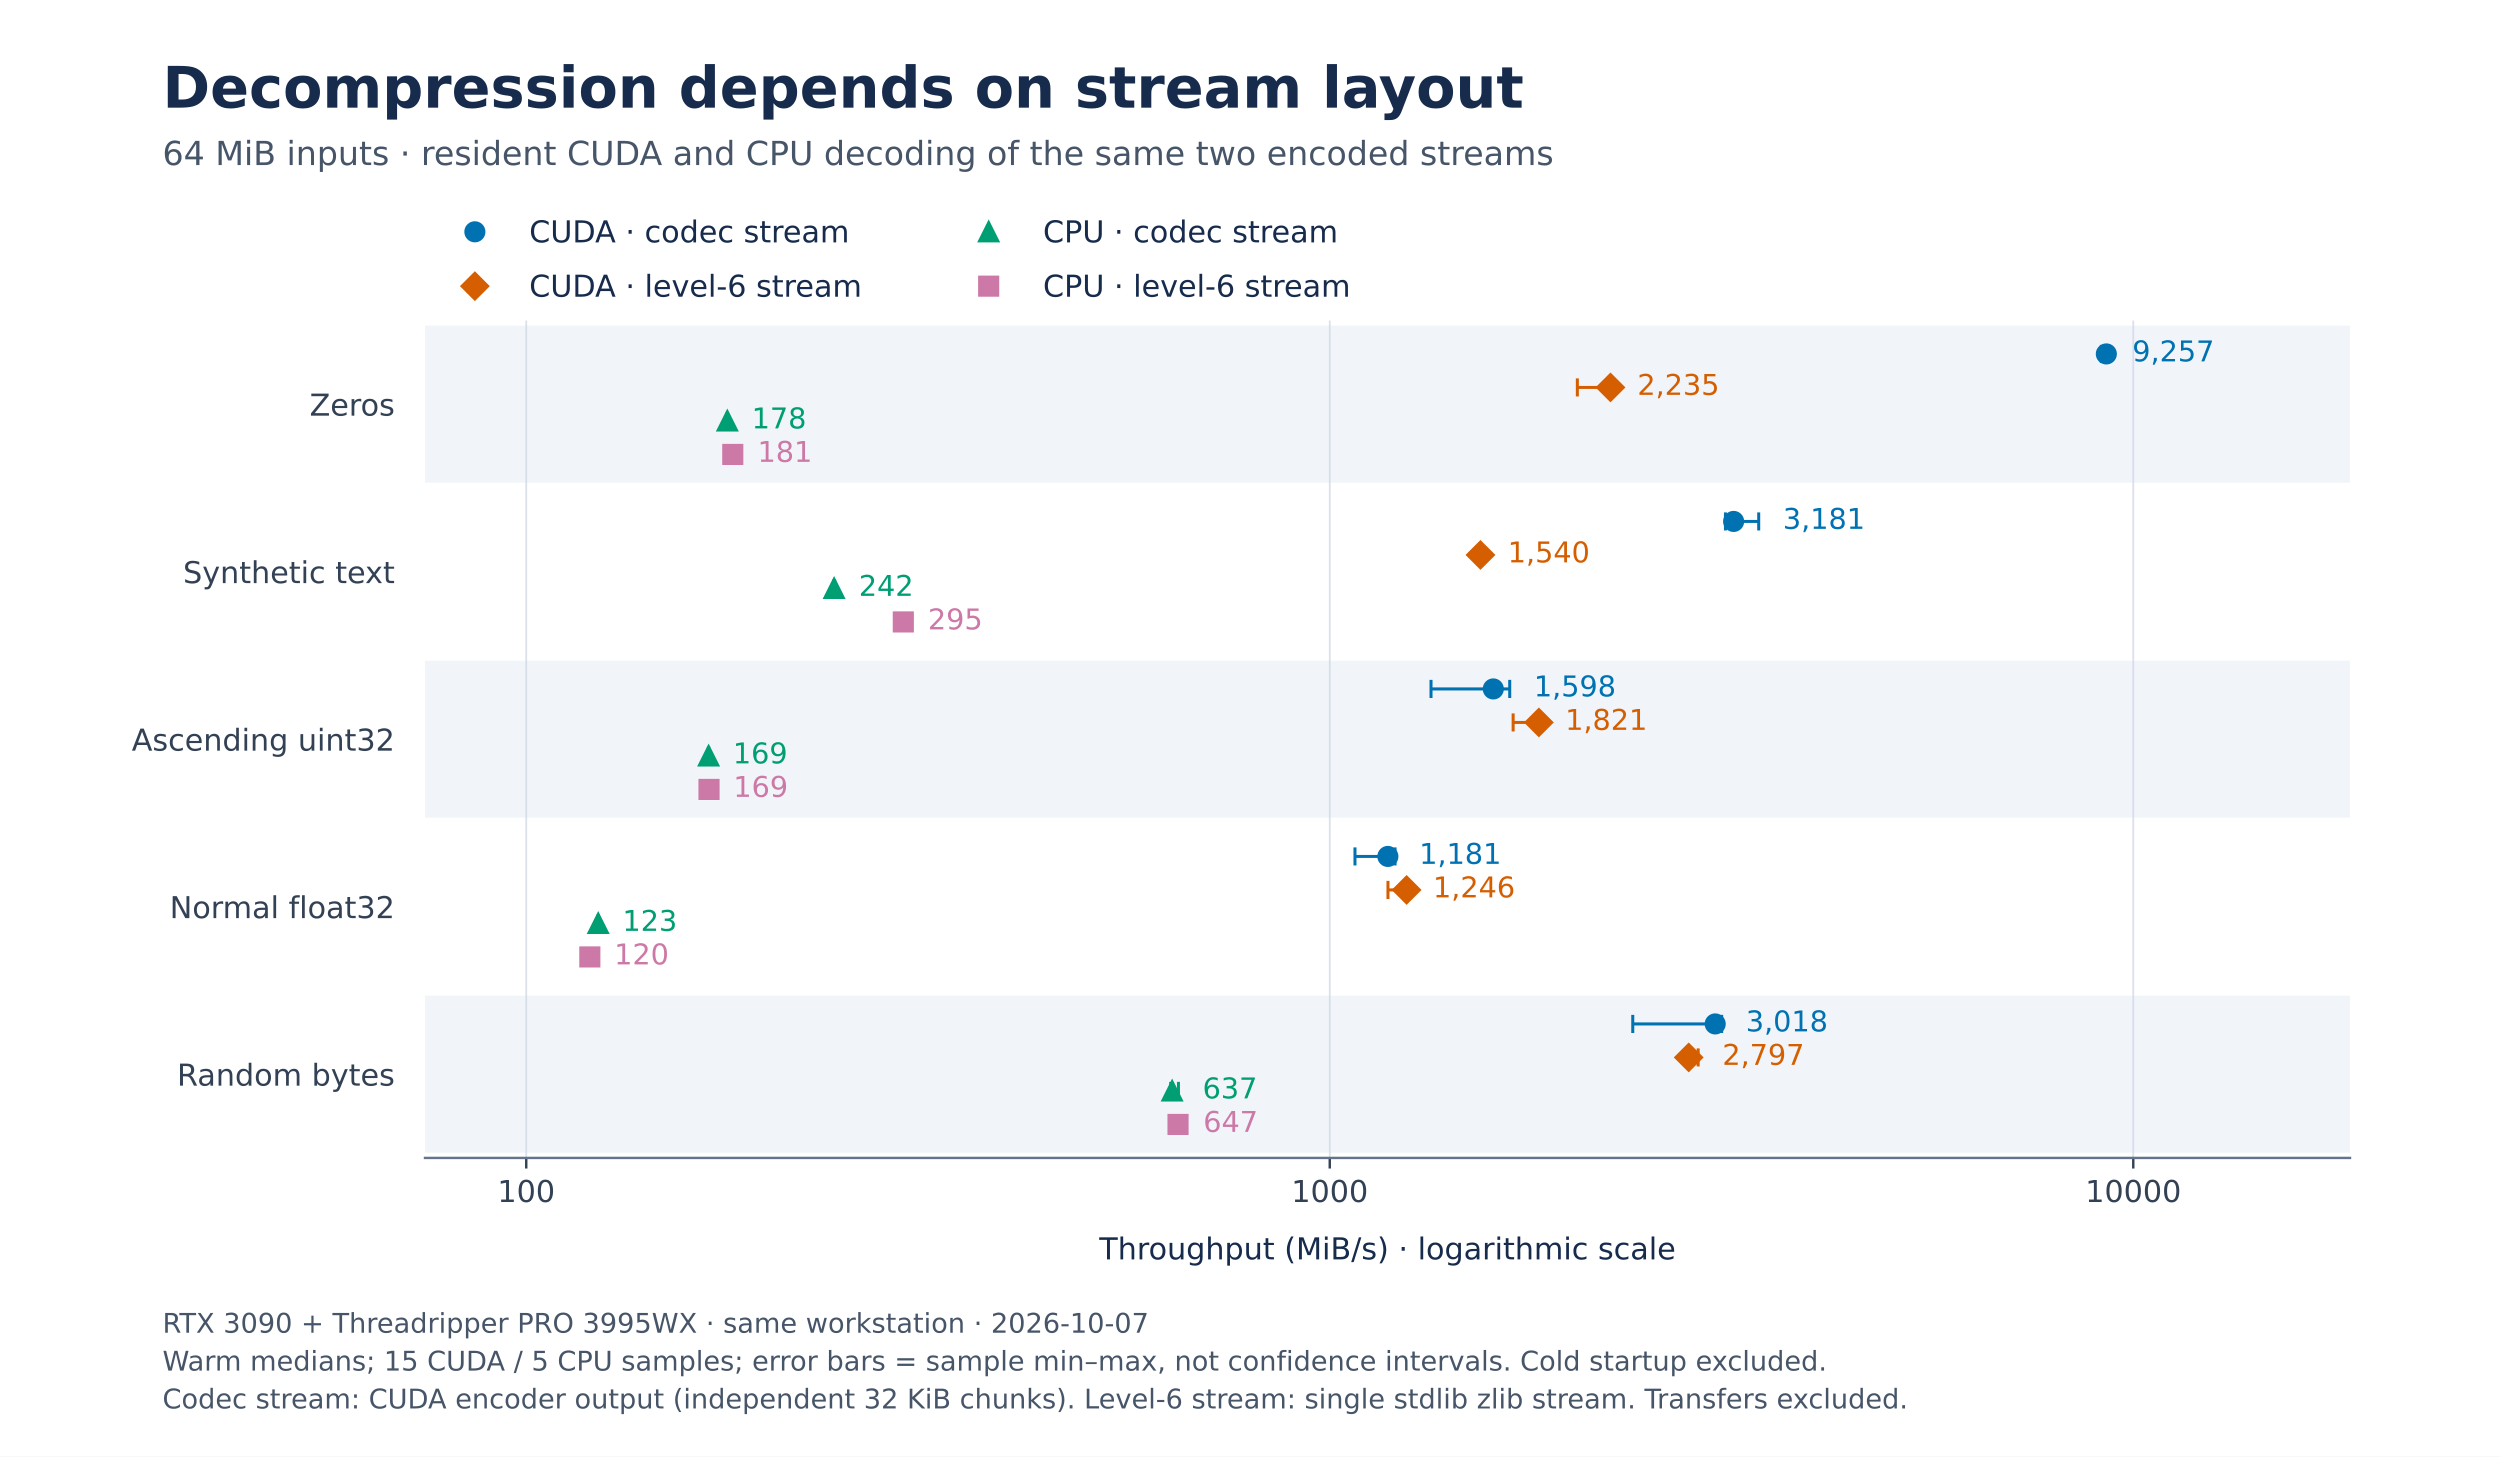
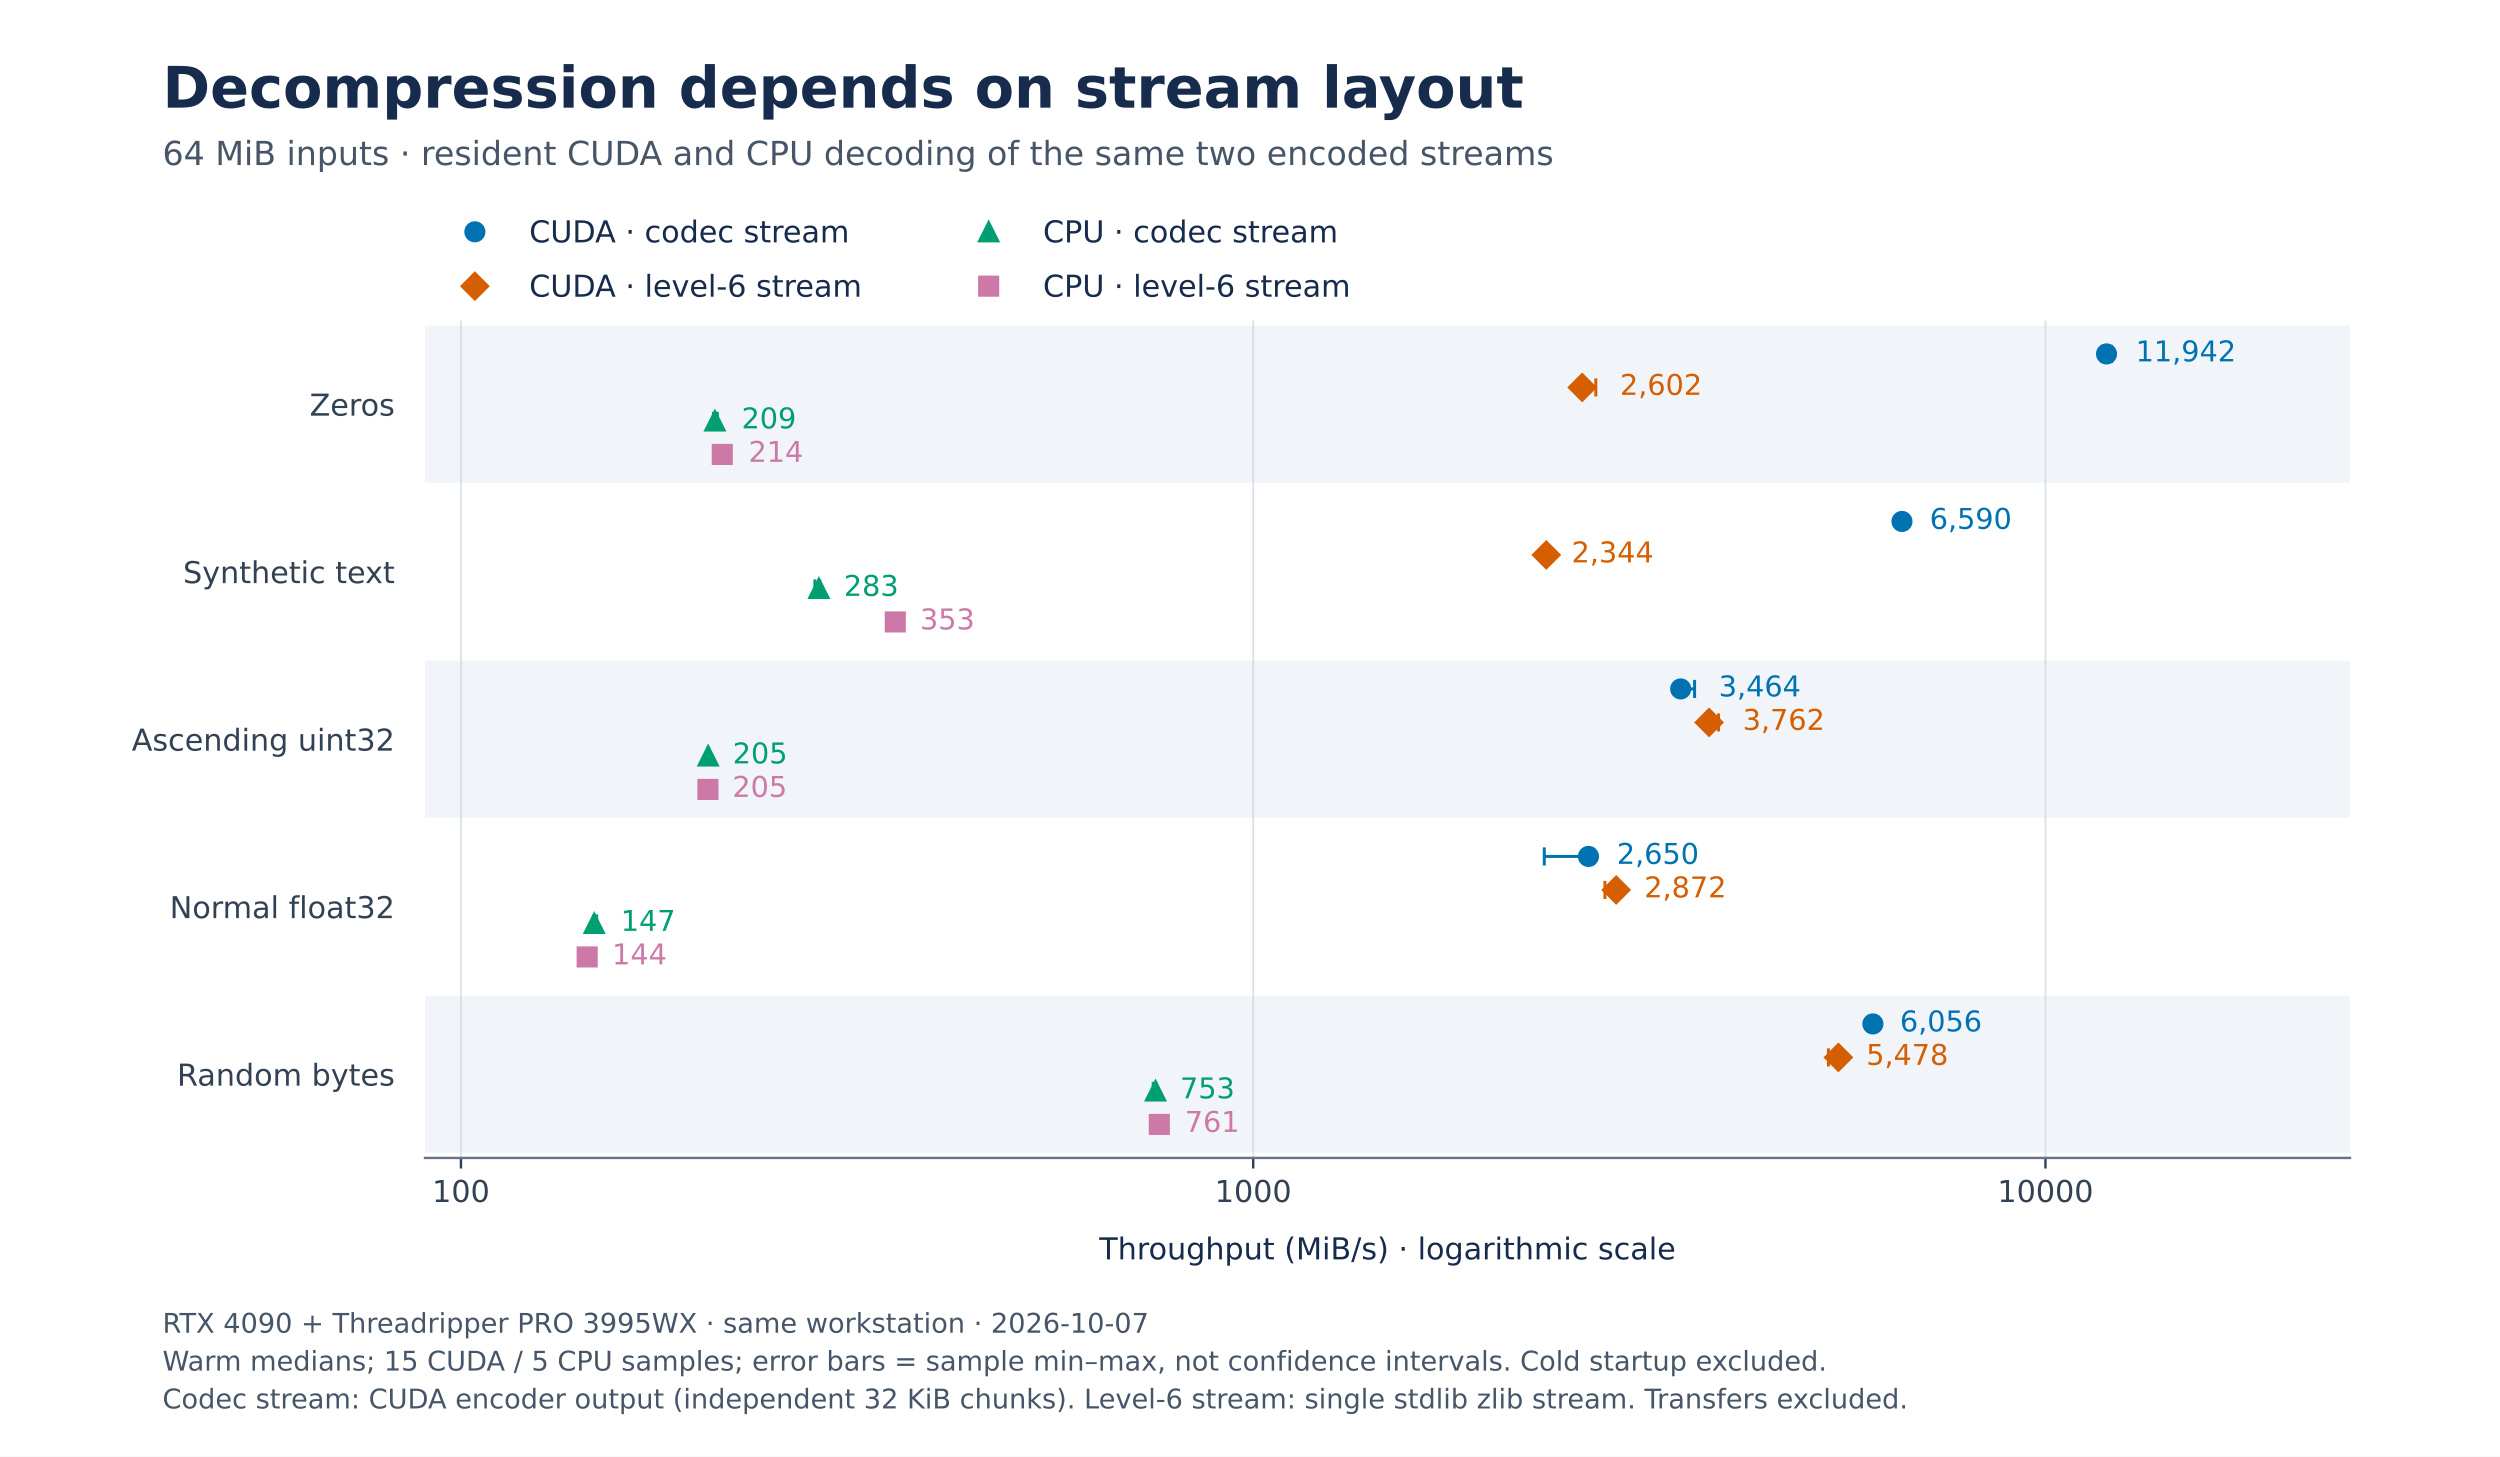
<svg xmlns="http://www.w3.org/2000/svg" xmlns:xlink="http://www.w3.org/1999/xlink" width="828pt" height="482.4pt" viewBox="0 0 828 482.4" version="1.1">
  <defs>
    <style type="text/css">*{stroke-linejoin: round; stroke-linecap: butt}</style>
  </defs>
  <g id="figure_1">
    <g id="patch_1">
      <path d="M 0 482.4 L 828 482.4 L 828 0 L 0 0 z " style="fill: #ffffff" />
    </g>
    <g id="axes_1">
      <g id="patch_2">
        <path d="M 140.76 383.508 L 778.32 383.508 L 778.32 106.128 L 140.76 106.128 z " style="fill: #ffffff" />
      </g>
      <g id="patch_3">
        <path d="M 140.76 108.347 L 778.32 108.347 L 778.32 159.385 L 140.76 159.385 z " clip-path="url(#p7696793b00)" style="fill: #f1f5f9; stroke: #f1f5f9; stroke-linejoin: miter" />
      </g>
      <g id="patch_4">
        <path d="M 140.76 219.299 L 778.32 219.299 L 778.32 270.337 L 140.76 270.337 z " clip-path="url(#p7696793b00)" style="fill: #f1f5f9; stroke: #f1f5f9; stroke-linejoin: miter" />
      </g>
      <g id="patch_5">
        <path d="M 140.76 330.251 L 778.32 330.251 L 778.32 381.289 L 140.76 381.289 z " clip-path="url(#p7696793b00)" style="fill: #f1f5f9; stroke: #f1f5f9; stroke-linejoin: miter" />
      </g>
      <g id="matplotlib.axis_1">
        <g id="xtick_1">
          <g id="line2d_1">
-             <path d="M 174.29 383.508 L 174.29 106.128 " clip-path="url(#p7696793b00)" style="fill: none; stroke: #cbd5e1; stroke-opacity: 0.7; stroke-width: 0.6; stroke-linecap: square" />
+             <path d="M 152.667 383.508 L 152.667 106.128 " clip-path="url(#p7696793b00)" style="fill: none; stroke: #cbd5e1; stroke-opacity: 0.7; stroke-width: 0.6; stroke-linecap: square" />
          </g>
          <g id="line2d_2">
            <defs>
              <path id="mdb11cd550d" d="M 0 0 L 0 3.5 " style="stroke: #334155; stroke-width: 0.8" />
            </defs>
            <g>
-               <use xlink:href="#mdb11cd550d" x="174.29" y="383.508" style="fill: #334155; stroke: #334155; stroke-width: 0.8" />
+               <use xlink:href="#mdb11cd550d" x="152.667" y="383.508" style="fill: #334155; stroke: #334155; stroke-width: 0.8" />
            </g>
          </g>
          <g id="text_1">
-             <text style="font-size: 10px; font-family: 'DejaVu Sans'; text-anchor: middle; fill: #334155" x="174.29" y="398.106" transform="rotate(-0 174.2905 398.1057)">100</text>
+             <text style="font-size: 10px; font-family: 'DejaVu Sans'; text-anchor: middle; fill: #334155" x="152.667" y="398.106" transform="rotate(-0 152.6674 398.1057)">100</text>
          </g>
        </g>
        <g id="xtick_2">
          <g id="line2d_3">
-             <path d="M 440.415 383.508 L 440.415 106.128 " clip-path="url(#p7696793b00)" style="fill: none; stroke: #cbd5e1; stroke-opacity: 0.7; stroke-width: 0.6; stroke-linecap: square" />
+             <path d="M 415.061 383.508 L 415.061 106.128 " clip-path="url(#p7696793b00)" style="fill: none; stroke: #cbd5e1; stroke-opacity: 0.7; stroke-width: 0.6; stroke-linecap: square" />
          </g>
          <g id="line2d_4">
            <g>
-               <use xlink:href="#mdb11cd550d" x="440.415" y="383.508" style="fill: #334155; stroke: #334155; stroke-width: 0.8" />
+               <use xlink:href="#mdb11cd550d" x="415.061" y="383.508" style="fill: #334155; stroke: #334155; stroke-width: 0.8" />
            </g>
          </g>
          <g id="text_2">
-             <text style="font-size: 10px; font-family: 'DejaVu Sans'; text-anchor: middle; fill: #334155" x="440.415" y="398.106" transform="rotate(-0 440.4152 398.1057)">1000</text>
+             <text style="font-size: 10px; font-family: 'DejaVu Sans'; text-anchor: middle; fill: #334155" x="415.061" y="398.106" transform="rotate(-0 415.0606 398.1057)">1000</text>
          </g>
        </g>
        <g id="xtick_3">
          <g id="line2d_5">
-             <path d="M 706.54 383.508 L 706.54 106.128 " clip-path="url(#p7696793b00)" style="fill: none; stroke: #cbd5e1; stroke-opacity: 0.7; stroke-width: 0.6; stroke-linecap: square" />
+             <path d="M 677.454 383.508 L 677.454 106.128 " clip-path="url(#p7696793b00)" style="fill: none; stroke: #cbd5e1; stroke-opacity: 0.7; stroke-width: 0.6; stroke-linecap: square" />
          </g>
          <g id="line2d_6">
            <g>
-               <use xlink:href="#mdb11cd550d" x="706.54" y="383.508" style="fill: #334155; stroke: #334155; stroke-width: 0.8" />
+               <use xlink:href="#mdb11cd550d" x="677.454" y="383.508" style="fill: #334155; stroke: #334155; stroke-width: 0.8" />
            </g>
          </g>
          <g id="text_3">
-             <text style="font-size: 10px; font-family: 'DejaVu Sans'; text-anchor: middle; fill: #334155" x="706.54" y="398.106" transform="rotate(-0 706.5399 398.1057)">10000</text>
+             <text style="font-size: 10px; font-family: 'DejaVu Sans'; text-anchor: middle; fill: #334155" x="677.454" y="398.106" transform="rotate(-0 677.4538 398.1057)">10000</text>
          </g>
        </g>
        <g id="text_4">
          <text style="font-size: 10px; font-family: 'DejaVu Sans'; text-anchor: middle; fill: #172b4d" x="459.54" y="417.106" transform="rotate(-0 459.54 417.1064)">Throughput (MiB/s) · logarithmic scale</text>
        </g>
      </g>
      <g id="matplotlib.axis_2">
        <g id="ytick_1">
          <g id="line2d_7" />
          <g id="text_5">
            <text style="font-size: 10px; font-family: 'DejaVu Sans'; text-anchor: end; fill: #334155" x="130.76" y="137.665" transform="rotate(-0 130.76 137.6648)">Zeros</text>
          </g>
        </g>
        <g id="ytick_2">
          <g id="line2d_8" />
          <g id="text_6">
            <text style="font-size: 10px; font-family: 'DejaVu Sans'; text-anchor: end; fill: #334155" x="130.76" y="193.141" transform="rotate(-0 130.76 193.1412)">Synthetic text</text>
          </g>
        </g>
        <g id="ytick_3">
          <g id="line2d_9" />
          <g id="text_7">
            <text style="font-size: 10px; font-family: 'DejaVu Sans'; text-anchor: end; fill: #334155" x="130.76" y="248.617" transform="rotate(-0 130.76 248.6172)">Ascending uint32</text>
          </g>
        </g>
        <g id="ytick_4">
          <g id="line2d_10" />
          <g id="text_8">
            <text style="font-size: 10px; font-family: 'DejaVu Sans'; text-anchor: end; fill: #334155" x="130.76" y="304.093" transform="rotate(-0 130.76 304.0932)">Normal float32</text>
          </g>
        </g>
        <g id="ytick_5">
          <g id="line2d_11" />
          <g id="text_9">
            <text style="font-size: 10px; font-family: 'DejaVu Sans'; text-anchor: end; fill: #334155" x="130.76" y="359.569" transform="rotate(-0 130.76 359.5692)">Random bytes</text>
          </g>
        </g>
      </g>
      <g id="patch_6">
        <path d="M 140.76 383.508 L 778.32 383.508 " style="fill: none; stroke: #64748b; stroke-width: 0.8; stroke-linejoin: miter; stroke-linecap: square" />
      </g>
      <g id="LineCollection_1">
-         <path d="M 695.964 117.223 L 698.208 117.223 " clip-path="url(#p7696793b00)" style="fill: none; stroke: #0072b2" />
+         <path d="M 696.27 117.223 L 699.332 117.223 " clip-path="url(#p7696793b00)" style="fill: none; stroke: #0072b2" />
      </g>
      <g id="line2d_12">
        <defs>
          <path id="m80cfbcdc09" d="M 0 3 L 0 -3 " style="stroke: #0072b2" />
        </defs>
        <g clip-path="url(#p7696793b00)">
-           <use xlink:href="#m80cfbcdc09" x="695.964" y="117.223" style="fill: #0072b2; stroke: #0072b2" />
+           <use xlink:href="#m80cfbcdc09" x="696.27" y="117.223" style="fill: #0072b2; stroke: #0072b2" />
        </g>
      </g>
      <g id="line2d_13">
        <g clip-path="url(#p7696793b00)">
-           <use xlink:href="#m80cfbcdc09" x="698.208" y="117.223" style="fill: #0072b2; stroke: #0072b2" />
+           <use xlink:href="#m80cfbcdc09" x="699.332" y="117.223" style="fill: #0072b2; stroke: #0072b2" />
        </g>
      </g>
      <g id="text_10">
-         <text style="font-size: 9.5px; font-family: 'DejaVu Sans'; text-anchor: start; fill: #0072b2" x="706.208" y="119.691" transform="rotate(-0 706.2085 119.691)">9,257</text>
+         <text style="font-size: 9.5px; font-family: 'DejaVu Sans'; text-anchor: start; fill: #0072b2" x="707.332" y="119.691" transform="rotate(-0 707.3318 119.691)">11,942</text>
      </g>
      <g id="LineCollection_2">
-         <path d="M 522.418 128.318 L 534.282 128.318 " clip-path="url(#p7696793b00)" style="fill: none; stroke: #d55e00" />
+         <path d="M 523.145 128.318 L 528.536 128.318 " clip-path="url(#p7696793b00)" style="fill: none; stroke: #d55e00" />
      </g>
      <g id="line2d_14">
        <defs>
          <path id="mbd5bac8d59" d="M 0 3 L 0 -3 " style="stroke: #d55e00" />
        </defs>
        <g clip-path="url(#p7696793b00)">
-           <use xlink:href="#mbd5bac8d59" x="522.418" y="128.318" style="fill: #d55e00; stroke: #d55e00" />
+           <use xlink:href="#mbd5bac8d59" x="523.145" y="128.318" style="fill: #d55e00; stroke: #d55e00" />
        </g>
      </g>
      <g id="line2d_15">
        <g clip-path="url(#p7696793b00)">
-           <use xlink:href="#mbd5bac8d59" x="534.282" y="128.318" style="fill: #d55e00; stroke: #d55e00" />
+           <use xlink:href="#mbd5bac8d59" x="528.536" y="128.318" style="fill: #d55e00; stroke: #d55e00" />
        </g>
      </g>
      <g id="text_11">
-         <text style="font-size: 9.5px; font-family: 'DejaVu Sans'; text-anchor: start; fill: #d55e00" x="542.282" y="130.786" transform="rotate(-0 542.2821 130.7862)">2,235</text>
+         <text style="font-size: 9.5px; font-family: 'DejaVu Sans'; text-anchor: start; fill: #d55e00" x="536.536" y="130.786" transform="rotate(-0 536.5361 130.7862)">2,602</text>
      </g>
      <g id="LineCollection_3">
-         <path d="M 240.845 139.414 L 240.953 139.414 " clip-path="url(#p7696793b00)" style="fill: none; stroke: #009e73" />
+         <path d="M 236.321 139.414 L 237.598 139.414 " clip-path="url(#p7696793b00)" style="fill: none; stroke: #009e73" />
      </g>
      <g id="line2d_16">
        <defs>
          <path id="md7ef5a2eea" d="M 0 3 L 0 -3 " style="stroke: #009e73" />
        </defs>
        <g clip-path="url(#p7696793b00)">
-           <use xlink:href="#md7ef5a2eea" x="240.845" y="139.414" style="fill: #009e73; stroke: #009e73" />
+           <use xlink:href="#md7ef5a2eea" x="236.321" y="139.414" style="fill: #009e73; stroke: #009e73" />
        </g>
      </g>
      <g id="line2d_17">
        <g clip-path="url(#p7696793b00)">
-           <use xlink:href="#md7ef5a2eea" x="240.953" y="139.414" style="fill: #009e73; stroke: #009e73" />
+           <use xlink:href="#md7ef5a2eea" x="237.598" y="139.414" style="fill: #009e73; stroke: #009e73" />
        </g>
      </g>
      <g id="text_12">
-         <text style="font-size: 9.5px; font-family: 'DejaVu Sans'; text-anchor: start; fill: #009e73" x="248.953" y="141.881" transform="rotate(-0 248.9529 141.8814)">178</text>
+         <text style="font-size: 9.5px; font-family: 'DejaVu Sans'; text-anchor: start; fill: #009e73" x="245.598" y="141.881" transform="rotate(-0 245.5983 141.8814)">209</text>
      </g>
      <g id="LineCollection_4">
-         <path d="M 242.316 150.509 L 242.897 150.509 " clip-path="url(#p7696793b00)" style="fill: none; stroke: #cc79a7" />
+         <path d="M 238.482 150.509 L 239.902 150.509 " clip-path="url(#p7696793b00)" style="fill: none; stroke: #cc79a7" />
      </g>
      <g id="line2d_18">
        <defs>
          <path id="me2fd30c0d4" d="M 0 3 L 0 -3 " style="stroke: #cc79a7" />
        </defs>
        <g clip-path="url(#p7696793b00)">
-           <use xlink:href="#me2fd30c0d4" x="242.316" y="150.509" style="fill: #cc79a7; stroke: #cc79a7" />
+           <use xlink:href="#me2fd30c0d4" x="238.482" y="150.509" style="fill: #cc79a7; stroke: #cc79a7" />
        </g>
      </g>
      <g id="line2d_19">
        <g clip-path="url(#p7696793b00)">
-           <use xlink:href="#me2fd30c0d4" x="242.897" y="150.509" style="fill: #cc79a7; stroke: #cc79a7" />
+           <use xlink:href="#me2fd30c0d4" x="239.902" y="150.509" style="fill: #cc79a7; stroke: #cc79a7" />
        </g>
      </g>
      <g id="text_13">
-         <text style="font-size: 9.5px; font-family: 'DejaVu Sans'; text-anchor: start; fill: #cc79a7" x="250.897" y="152.977" transform="rotate(-0 250.8974 152.9766)">181</text>
+         <text style="font-size: 9.5px; font-family: 'DejaVu Sans'; text-anchor: start; fill: #cc79a7" x="247.902" y="152.977" transform="rotate(-0 247.9019 152.9766)">214</text>
      </g>
      <g id="LineCollection_5">
-         <path d="M 571.469 172.699 L 582.483 172.699 " clip-path="url(#p7696793b00)" style="fill: none; stroke: #0072b2" />
+         <path d="M 628.791 172.699 L 631.12 172.699 " clip-path="url(#p7696793b00)" style="fill: none; stroke: #0072b2" />
      </g>
      <g id="line2d_20">
        <g clip-path="url(#p7696793b00)">
-           <use xlink:href="#m80cfbcdc09" x="571.469" y="172.699" style="fill: #0072b2; stroke: #0072b2" />
+           <use xlink:href="#m80cfbcdc09" x="628.791" y="172.699" style="fill: #0072b2; stroke: #0072b2" />
        </g>
      </g>
      <g id="line2d_21">
        <g clip-path="url(#p7696793b00)">
-           <use xlink:href="#m80cfbcdc09" x="582.483" y="172.699" style="fill: #0072b2; stroke: #0072b2" />
+           <use xlink:href="#m80cfbcdc09" x="631.12" y="172.699" style="fill: #0072b2; stroke: #0072b2" />
        </g>
      </g>
      <g id="text_14">
-         <text style="font-size: 9.5px; font-family: 'DejaVu Sans'; text-anchor: start; fill: #0072b2" x="590.483" y="175.167" transform="rotate(-0 590.4833 175.167)">3,181</text>
+         <text style="font-size: 9.5px; font-family: 'DejaVu Sans'; text-anchor: start; fill: #0072b2" x="639.12" y="175.167" transform="rotate(-0 639.1204 175.167)">6,590</text>
      </g>
      <g id="LineCollection_6">
-         <path d="M 489.331 183.794 L 491.361 183.794 " clip-path="url(#p7696793b00)" style="fill: none; stroke: #d55e00" />
+         <path d="M 511.152 183.794 L 512.498 183.794 " clip-path="url(#p7696793b00)" style="fill: none; stroke: #d55e00" />
      </g>
      <g id="line2d_22">
        <g clip-path="url(#p7696793b00)">
-           <use xlink:href="#mbd5bac8d59" x="489.331" y="183.794" style="fill: #d55e00; stroke: #d55e00" />
+           <use xlink:href="#mbd5bac8d59" x="511.152" y="183.794" style="fill: #d55e00; stroke: #d55e00" />
        </g>
      </g>
      <g id="line2d_23">
        <g clip-path="url(#p7696793b00)">
-           <use xlink:href="#mbd5bac8d59" x="491.361" y="183.794" style="fill: #d55e00; stroke: #d55e00" />
+           <use xlink:href="#mbd5bac8d59" x="512.498" y="183.794" style="fill: #d55e00; stroke: #d55e00" />
        </g>
      </g>
      <g id="text_15">
-         <text style="font-size: 9.5px; font-family: 'DejaVu Sans'; text-anchor: start; fill: #d55e00" x="499.361" y="186.262" transform="rotate(-0 499.3611 186.2622)">1,540</text>
+         <text style="font-size: 9.5px; font-family: 'DejaVu Sans'; text-anchor: start; fill: #d55e00" x="520.498" y="186.262" transform="rotate(-0 520.4976 186.2622)">2,344</text>
      </g>
      <g id="LineCollection_7">
-         <path d="M 276.104 194.89 L 276.436 194.89 " clip-path="url(#p7696793b00)" style="fill: none; stroke: #009e73" />
+         <path d="M 269.883 194.89 L 271.489 194.89 " clip-path="url(#p7696793b00)" style="fill: none; stroke: #009e73" />
      </g>
      <g id="line2d_24">
        <g clip-path="url(#p7696793b00)">
-           <use xlink:href="#md7ef5a2eea" x="276.104" y="194.89" style="fill: #009e73; stroke: #009e73" />
+           <use xlink:href="#md7ef5a2eea" x="269.883" y="194.89" style="fill: #009e73; stroke: #009e73" />
        </g>
      </g>
      <g id="line2d_25">
        <g clip-path="url(#p7696793b00)">
-           <use xlink:href="#md7ef5a2eea" x="276.436" y="194.89" style="fill: #009e73; stroke: #009e73" />
+           <use xlink:href="#md7ef5a2eea" x="271.489" y="194.89" style="fill: #009e73; stroke: #009e73" />
        </g>
      </g>
      <g id="text_16">
-         <text style="font-size: 9.5px; font-family: 'DejaVu Sans'; text-anchor: start; fill: #009e73" x="284.436" y="197.357" transform="rotate(-0 284.4363 197.3574)">242</text>
+         <text style="font-size: 9.5px; font-family: 'DejaVu Sans'; text-anchor: start; fill: #009e73" x="279.489" y="197.357" transform="rotate(-0 279.4889 197.3574)">283</text>
      </g>
      <g id="LineCollection_8">
-         <path d="M 299.044 205.985 L 299.319 205.985 " clip-path="url(#p7696793b00)" style="fill: none; stroke: #cc79a7" />
+         <path d="M 296.47 205.985 L 296.691 205.985 " clip-path="url(#p7696793b00)" style="fill: none; stroke: #cc79a7" />
      </g>
      <g id="line2d_26">
        <g clip-path="url(#p7696793b00)">
-           <use xlink:href="#me2fd30c0d4" x="299.044" y="205.985" style="fill: #cc79a7; stroke: #cc79a7" />
+           <use xlink:href="#me2fd30c0d4" x="296.47" y="205.985" style="fill: #cc79a7; stroke: #cc79a7" />
        </g>
      </g>
      <g id="line2d_27">
        <g clip-path="url(#p7696793b00)">
-           <use xlink:href="#me2fd30c0d4" x="299.319" y="205.985" style="fill: #cc79a7; stroke: #cc79a7" />
+           <use xlink:href="#me2fd30c0d4" x="296.691" y="205.985" style="fill: #cc79a7; stroke: #cc79a7" />
        </g>
      </g>
      <g id="text_17">
-         <text style="font-size: 9.5px; font-family: 'DejaVu Sans'; text-anchor: start; fill: #cc79a7" x="307.319" y="208.453" transform="rotate(-0 307.3189 208.4526)">295</text>
+         <text style="font-size: 9.5px; font-family: 'DejaVu Sans'; text-anchor: start; fill: #cc79a7" x="304.691" y="208.453" transform="rotate(-0 304.6908 208.4526)">353</text>
      </g>
      <g id="LineCollection_9">
-         <path d="M 473.954 228.175 L 500.017 228.175 " clip-path="url(#p7696793b00)" style="fill: none; stroke: #0072b2" />
+         <path d="M 555.531 228.175 L 561.25 228.175 " clip-path="url(#p7696793b00)" style="fill: none; stroke: #0072b2" />
      </g>
      <g id="line2d_28">
        <g clip-path="url(#p7696793b00)">
-           <use xlink:href="#m80cfbcdc09" x="473.954" y="228.175" style="fill: #0072b2; stroke: #0072b2" />
+           <use xlink:href="#m80cfbcdc09" x="555.531" y="228.175" style="fill: #0072b2; stroke: #0072b2" />
        </g>
      </g>
      <g id="line2d_29">
        <g clip-path="url(#p7696793b00)">
-           <use xlink:href="#m80cfbcdc09" x="500.017" y="228.175" style="fill: #0072b2; stroke: #0072b2" />
+           <use xlink:href="#m80cfbcdc09" x="561.25" y="228.175" style="fill: #0072b2; stroke: #0072b2" />
        </g>
      </g>
      <g id="text_18">
-         <text style="font-size: 9.5px; font-family: 'DejaVu Sans'; text-anchor: start; fill: #0072b2" x="508.017" y="230.643" transform="rotate(-0 508.0171 230.643)">1,598</text>
+         <text style="font-size: 9.5px; font-family: 'DejaVu Sans'; text-anchor: start; fill: #0072b2" x="569.25" y="230.643" transform="rotate(-0 569.2495 230.643)">3,464</text>
      </g>
      <g id="LineCollection_10">
-         <path d="M 501.15 239.27 L 510.381 239.27 " clip-path="url(#p7696793b00)" style="fill: none; stroke: #d55e00" />
+         <path d="M 565.298 239.27 L 569.185 239.27 " clip-path="url(#p7696793b00)" style="fill: none; stroke: #d55e00" />
      </g>
      <g id="line2d_30">
        <g clip-path="url(#p7696793b00)">
-           <use xlink:href="#mbd5bac8d59" x="501.15" y="239.27" style="fill: #d55e00; stroke: #d55e00" />
+           <use xlink:href="#mbd5bac8d59" x="565.298" y="239.27" style="fill: #d55e00; stroke: #d55e00" />
        </g>
      </g>
      <g id="line2d_31">
        <g clip-path="url(#p7696793b00)">
-           <use xlink:href="#mbd5bac8d59" x="510.381" y="239.27" style="fill: #d55e00; stroke: #d55e00" />
+           <use xlink:href="#mbd5bac8d59" x="569.185" y="239.27" style="fill: #d55e00; stroke: #d55e00" />
        </g>
      </g>
      <g id="text_19">
-         <text style="font-size: 9.5px; font-family: 'DejaVu Sans'; text-anchor: start; fill: #d55e00" x="518.381" y="241.738" transform="rotate(-0 518.3809 241.7382)">1,821</text>
+         <text style="font-size: 9.5px; font-family: 'DejaVu Sans'; text-anchor: start; fill: #d55e00" x="577.185" y="241.738" transform="rotate(-0 577.185 241.7382)">3,762</text>
      </g>
      <g id="LineCollection_11">
-         <path d="M 234.611 250.366 L 234.727 250.366 " clip-path="url(#p7696793b00)" style="fill: none; stroke: #009e73" />
+         <path d="M 234.476 250.366 L 234.688 250.366 " clip-path="url(#p7696793b00)" style="fill: none; stroke: #009e73" />
      </g>
      <g id="line2d_32">
        <g clip-path="url(#p7696793b00)">
-           <use xlink:href="#md7ef5a2eea" x="234.611" y="250.366" style="fill: #009e73; stroke: #009e73" />
+           <use xlink:href="#md7ef5a2eea" x="234.476" y="250.366" style="fill: #009e73; stroke: #009e73" />
        </g>
      </g>
      <g id="line2d_33">
        <g clip-path="url(#p7696793b00)">
-           <use xlink:href="#md7ef5a2eea" x="234.727" y="250.366" style="fill: #009e73; stroke: #009e73" />
+           <use xlink:href="#md7ef5a2eea" x="234.688" y="250.366" style="fill: #009e73; stroke: #009e73" />
        </g>
      </g>
      <g id="text_20">
-         <text style="font-size: 9.5px; font-family: 'DejaVu Sans'; text-anchor: start; fill: #009e73" x="242.727" y="252.833" transform="rotate(-0 242.7268 252.8334)">169</text>
+         <text style="font-size: 9.5px; font-family: 'DejaVu Sans'; text-anchor: start; fill: #009e73" x="242.688" y="252.833" transform="rotate(-0 242.6885 252.8334)">205</text>
      </g>
      <g id="LineCollection_12">
-         <path d="M 234.661 261.461 L 234.881 261.461 " clip-path="url(#p7696793b00)" style="fill: none; stroke: #cc79a7" />
+         <path d="M 234.439 261.461 L 234.567 261.461 " clip-path="url(#p7696793b00)" style="fill: none; stroke: #cc79a7" />
      </g>
      <g id="line2d_34">
        <g clip-path="url(#p7696793b00)">
-           <use xlink:href="#me2fd30c0d4" x="234.661" y="261.461" style="fill: #cc79a7; stroke: #cc79a7" />
+           <use xlink:href="#me2fd30c0d4" x="234.439" y="261.461" style="fill: #cc79a7; stroke: #cc79a7" />
        </g>
      </g>
      <g id="line2d_35">
        <g clip-path="url(#p7696793b00)">
-           <use xlink:href="#me2fd30c0d4" x="234.881" y="261.461" style="fill: #cc79a7; stroke: #cc79a7" />
+           <use xlink:href="#me2fd30c0d4" x="234.567" y="261.461" style="fill: #cc79a7; stroke: #cc79a7" />
        </g>
      </g>
      <g id="text_21">
-         <text style="font-size: 9.5px; font-family: 'DejaVu Sans'; text-anchor: start; fill: #cc79a7" x="242.881" y="263.929" transform="rotate(-0 242.8805 263.9286)">169</text>
+         <text style="font-size: 9.5px; font-family: 'DejaVu Sans'; text-anchor: start; fill: #cc79a7" x="242.567" y="263.929" transform="rotate(-0 242.5671 263.9286)">205</text>
      </g>
      <g id="LineCollection_13">
-         <path d="M 448.766 283.651 L 462.044 283.651 " clip-path="url(#p7696793b00)" style="fill: none; stroke: #0072b2" />
+         <path d="M 511.468 283.651 L 527.501 283.651 " clip-path="url(#p7696793b00)" style="fill: none; stroke: #0072b2" />
      </g>
      <g id="line2d_36">
        <g clip-path="url(#p7696793b00)">
-           <use xlink:href="#m80cfbcdc09" x="448.766" y="283.651" style="fill: #0072b2; stroke: #0072b2" />
+           <use xlink:href="#m80cfbcdc09" x="511.468" y="283.651" style="fill: #0072b2; stroke: #0072b2" />
        </g>
      </g>
      <g id="line2d_37">
        <g clip-path="url(#p7696793b00)">
-           <use xlink:href="#m80cfbcdc09" x="462.044" y="283.651" style="fill: #0072b2; stroke: #0072b2" />
+           <use xlink:href="#m80cfbcdc09" x="527.501" y="283.651" style="fill: #0072b2; stroke: #0072b2" />
        </g>
      </g>
      <g id="text_22">
-         <text style="font-size: 9.5px; font-family: 'DejaVu Sans'; text-anchor: start; fill: #0072b2" x="470.044" y="286.119" transform="rotate(-0 470.0439 286.119)">1,181</text>
+         <text style="font-size: 9.5px; font-family: 'DejaVu Sans'; text-anchor: start; fill: #0072b2" x="535.501" y="286.119" transform="rotate(-0 535.501 286.119)">2,650</text>
      </g>
      <g id="LineCollection_14">
-         <path d="M 459.691 294.746 L 466.605 294.746 " clip-path="url(#p7696793b00)" style="fill: none; stroke: #d55e00" />
+         <path d="M 531.554 294.746 L 536.585 294.746 " clip-path="url(#p7696793b00)" style="fill: none; stroke: #d55e00" />
      </g>
      <g id="line2d_38">
        <g clip-path="url(#p7696793b00)">
-           <use xlink:href="#mbd5bac8d59" x="459.691" y="294.746" style="fill: #d55e00; stroke: #d55e00" />
+           <use xlink:href="#mbd5bac8d59" x="531.554" y="294.746" style="fill: #d55e00; stroke: #d55e00" />
        </g>
      </g>
      <g id="line2d_39">
        <g clip-path="url(#p7696793b00)">
-           <use xlink:href="#mbd5bac8d59" x="466.605" y="294.746" style="fill: #d55e00; stroke: #d55e00" />
+           <use xlink:href="#mbd5bac8d59" x="536.585" y="294.746" style="fill: #d55e00; stroke: #d55e00" />
        </g>
      </g>
      <g id="text_23">
-         <text style="font-size: 9.5px; font-family: 'DejaVu Sans'; text-anchor: start; fill: #d55e00" x="474.605" y="297.214" transform="rotate(-0 474.6047 297.2142)">1,246</text>
+         <text style="font-size: 9.5px; font-family: 'DejaVu Sans'; text-anchor: start; fill: #d55e00" x="544.585" y="297.214" transform="rotate(-0 544.585 297.2142)">2,872</text>
      </g>
      <g id="LineCollection_15">
-         <path d="M 198.116 305.842 L 198.156 305.842 " clip-path="url(#p7696793b00)" style="fill: none; stroke: #009e73" />
+         <path d="M 196.702 305.842 L 197.609 305.842 " clip-path="url(#p7696793b00)" style="fill: none; stroke: #009e73" />
      </g>
      <g id="line2d_40">
        <g clip-path="url(#p7696793b00)">
-           <use xlink:href="#md7ef5a2eea" x="198.116" y="305.842" style="fill: #009e73; stroke: #009e73" />
+           <use xlink:href="#md7ef5a2eea" x="196.702" y="305.842" style="fill: #009e73; stroke: #009e73" />
        </g>
      </g>
      <g id="line2d_41">
        <g clip-path="url(#p7696793b00)">
-           <use xlink:href="#md7ef5a2eea" x="198.156" y="305.842" style="fill: #009e73; stroke: #009e73" />
+           <use xlink:href="#md7ef5a2eea" x="197.609" y="305.842" style="fill: #009e73; stroke: #009e73" />
        </g>
      </g>
      <g id="text_24">
-         <text style="font-size: 9.5px; font-family: 'DejaVu Sans'; text-anchor: start; fill: #009e73" x="206.156" y="308.309" transform="rotate(-0 206.1557 308.3094)">123</text>
+         <text style="font-size: 9.5px; font-family: 'DejaVu Sans'; text-anchor: start; fill: #009e73" x="205.609" y="308.309" transform="rotate(-0 205.6093 308.3094)">147</text>
      </g>
      <g id="LineCollection_16">
-         <path d="M 195.081 316.937 L 195.411 316.937 " clip-path="url(#p7696793b00)" style="fill: none; stroke: #cc79a7" />
+         <path d="M 194.32 316.937 L 194.723 316.937 " clip-path="url(#p7696793b00)" style="fill: none; stroke: #cc79a7" />
      </g>
      <g id="line2d_42">
        <g clip-path="url(#p7696793b00)">
-           <use xlink:href="#me2fd30c0d4" x="195.081" y="316.937" style="fill: #cc79a7; stroke: #cc79a7" />
+           <use xlink:href="#me2fd30c0d4" x="194.32" y="316.937" style="fill: #cc79a7; stroke: #cc79a7" />
        </g>
      </g>
      <g id="line2d_43">
        <g clip-path="url(#p7696793b00)">
-           <use xlink:href="#me2fd30c0d4" x="195.411" y="316.937" style="fill: #cc79a7; stroke: #cc79a7" />
+           <use xlink:href="#me2fd30c0d4" x="194.723" y="316.937" style="fill: #cc79a7; stroke: #cc79a7" />
        </g>
      </g>
      <g id="text_25">
-         <text style="font-size: 9.5px; font-family: 'DejaVu Sans'; text-anchor: start; fill: #cc79a7" x="203.411" y="319.405" transform="rotate(-0 203.4112 319.4046)">120</text>
+         <text style="font-size: 9.5px; font-family: 'DejaVu Sans'; text-anchor: start; fill: #cc79a7" x="202.723" y="319.405" transform="rotate(-0 202.723 319.4046)">144</text>
      </g>
      <g id="LineCollection_17">
-         <path d="M 540.771 339.127 L 570.214 339.127 " clip-path="url(#p7696793b00)" style="fill: none; stroke: #0072b2" />
+         <path d="M 618.897 339.127 L 621.253 339.127 " clip-path="url(#p7696793b00)" style="fill: none; stroke: #0072b2" />
      </g>
      <g id="line2d_44">
        <g clip-path="url(#p7696793b00)">
-           <use xlink:href="#m80cfbcdc09" x="540.771" y="339.127" style="fill: #0072b2; stroke: #0072b2" />
+           <use xlink:href="#m80cfbcdc09" x="618.897" y="339.127" style="fill: #0072b2; stroke: #0072b2" />
        </g>
      </g>
      <g id="line2d_45">
        <g clip-path="url(#p7696793b00)">
-           <use xlink:href="#m80cfbcdc09" x="570.214" y="339.127" style="fill: #0072b2; stroke: #0072b2" />
+           <use xlink:href="#m80cfbcdc09" x="621.253" y="339.127" style="fill: #0072b2; stroke: #0072b2" />
        </g>
      </g>
      <g id="text_26">
-         <text style="font-size: 9.5px; font-family: 'DejaVu Sans'; text-anchor: start; fill: #0072b2" x="578.214" y="341.595" transform="rotate(-0 578.2137 341.595)">3,018</text>
+         <text style="font-size: 9.5px; font-family: 'DejaVu Sans'; text-anchor: start; fill: #0072b2" x="629.253" y="341.595" transform="rotate(-0 629.2533 341.595)">6,056</text>
      </g>
      <g id="LineCollection_18">
-         <path d="M 558.502 350.222 L 562.433 350.222 " clip-path="url(#p7696793b00)" style="fill: none; stroke: #d55e00" />
+         <path d="M 605.577 350.222 L 610.083 350.222 " clip-path="url(#p7696793b00)" style="fill: none; stroke: #d55e00" />
      </g>
      <g id="line2d_46">
        <g clip-path="url(#p7696793b00)">
-           <use xlink:href="#mbd5bac8d59" x="558.502" y="350.222" style="fill: #d55e00; stroke: #d55e00" />
+           <use xlink:href="#mbd5bac8d59" x="605.577" y="350.222" style="fill: #d55e00; stroke: #d55e00" />
        </g>
      </g>
      <g id="line2d_47">
        <g clip-path="url(#p7696793b00)">
-           <use xlink:href="#mbd5bac8d59" x="562.433" y="350.222" style="fill: #d55e00; stroke: #d55e00" />
+           <use xlink:href="#mbd5bac8d59" x="610.083" y="350.222" style="fill: #d55e00; stroke: #d55e00" />
        </g>
      </g>
      <g id="text_27">
-         <text style="font-size: 9.5px; font-family: 'DejaVu Sans'; text-anchor: start; fill: #d55e00" x="570.433" y="352.69" transform="rotate(-0 570.4331 352.6902)">2,797</text>
+         <text style="font-size: 9.5px; font-family: 'DejaVu Sans'; text-anchor: start; fill: #d55e00" x="618.083" y="352.69" transform="rotate(-0 618.0831 352.6902)">5,478</text>
      </g>
      <g id="LineCollection_19">
-         <path d="M 387.725 361.318 L 390.302 361.318 " clip-path="url(#p7696793b00)" style="fill: none; stroke: #009e73" />
+         <path d="M 381.936 361.318 L 382.829 361.318 " clip-path="url(#p7696793b00)" style="fill: none; stroke: #009e73" />
      </g>
      <g id="line2d_48">
        <g clip-path="url(#p7696793b00)">
-           <use xlink:href="#md7ef5a2eea" x="387.725" y="361.318" style="fill: #009e73; stroke: #009e73" />
+           <use xlink:href="#md7ef5a2eea" x="381.936" y="361.318" style="fill: #009e73; stroke: #009e73" />
        </g>
      </g>
      <g id="line2d_49">
        <g clip-path="url(#p7696793b00)">
-           <use xlink:href="#md7ef5a2eea" x="390.302" y="361.318" style="fill: #009e73; stroke: #009e73" />
+           <use xlink:href="#md7ef5a2eea" x="382.829" y="361.318" style="fill: #009e73; stroke: #009e73" />
        </g>
      </g>
      <g id="text_28">
-         <text style="font-size: 9.5px; font-family: 'DejaVu Sans'; text-anchor: start; fill: #009e73" x="398.302" y="363.785" transform="rotate(-0 398.3019 363.7854)">637</text>
+         <text style="font-size: 9.5px; font-family: 'DejaVu Sans'; text-anchor: start; fill: #009e73" x="390.829" y="363.785" transform="rotate(-0 390.8291 363.7854)">753</text>
      </g>
      <g id="LineCollection_20">
-         <path d="M 390.002 372.413 L 390.515 372.413 " clip-path="url(#p7696793b00)" style="fill: none; stroke: #cc79a7" />
+         <path d="M 382.592 372.413 L 384.402 372.413 " clip-path="url(#p7696793b00)" style="fill: none; stroke: #cc79a7" />
      </g>
      <g id="line2d_50">
        <g clip-path="url(#p7696793b00)">
-           <use xlink:href="#me2fd30c0d4" x="390.002" y="372.413" style="fill: #cc79a7; stroke: #cc79a7" />
+           <use xlink:href="#me2fd30c0d4" x="382.592" y="372.413" style="fill: #cc79a7; stroke: #cc79a7" />
        </g>
      </g>
      <g id="line2d_51">
        <g clip-path="url(#p7696793b00)">
-           <use xlink:href="#me2fd30c0d4" x="390.515" y="372.413" style="fill: #cc79a7; stroke: #cc79a7" />
+           <use xlink:href="#me2fd30c0d4" x="384.402" y="372.413" style="fill: #cc79a7; stroke: #cc79a7" />
        </g>
      </g>
      <g id="text_29">
-         <text style="font-size: 9.5px; font-family: 'DejaVu Sans'; text-anchor: start; fill: #cc79a7" x="398.515" y="374.881" transform="rotate(-0 398.5152 374.8806)">647</text>
+         <text style="font-size: 9.5px; font-family: 'DejaVu Sans'; text-anchor: start; fill: #cc79a7" x="392.402" y="374.881" transform="rotate(-0 392.4015 374.8806)">761</text>
      </g>
      <g id="line2d_52">
        <defs>
          <path id="m6a9151dbd4" d="M 0 3 C 0.796 3 1.559 2.684 2.121 2.121 C 2.684 1.559 3 0.796 3 0 C 3 -0.796 2.684 -1.559 2.121 -2.121 C 1.559 -2.684 0.796 -3 0 -3 C -0.796 -3 -1.559 -2.684 -2.121 -2.121 C -2.684 -1.559 -3 -0.796 -3 0 C -3 0.796 -2.684 1.559 -2.121 2.121 C -1.559 2.684 -0.796 3 0 3 z " style="stroke: #0072b2" />
        </defs>
        <g clip-path="url(#p7696793b00)">
-           <use xlink:href="#m6a9151dbd4" x="697.617" y="117.223" style="fill: #0072b2; stroke: #0072b2" />
+           <use xlink:href="#m6a9151dbd4" x="697.681" y="117.223" style="fill: #0072b2; stroke: #0072b2" />
        </g>
      </g>
      <g id="line2d_53">
        <defs>
          <path id="m3d64915b96" d="M -0 4.243 L 4.243 0 L 0 -4.243 L -4.243 -0 z " style="stroke: #d55e00; stroke-linejoin: miter" />
        </defs>
        <g clip-path="url(#p7696793b00)">
-           <use xlink:href="#m3d64915b96" x="533.391" y="128.318" style="fill: #d55e00; stroke: #d55e00; stroke-linejoin: miter" />
+           <use xlink:href="#m3d64915b96" x="524.014" y="128.318" style="fill: #d55e00; stroke: #d55e00; stroke-linejoin: miter" />
        </g>
      </g>
      <g id="line2d_54">
        <defs>
          <path id="m1300670b77" d="M 0 -3 L -3 3 L 3 3 z " style="stroke: #009e73; stroke-linejoin: miter" />
        </defs>
        <g clip-path="url(#p7696793b00)">
-           <use xlink:href="#m1300670b77" x="240.888" y="139.414" style="fill: #009e73; stroke: #009e73; stroke-linejoin: miter" />
+           <use xlink:href="#m1300670b77" x="236.787" y="139.414" style="fill: #009e73; stroke: #009e73; stroke-linejoin: miter" />
        </g>
      </g>
      <g id="line2d_55">
        <defs>
          <path id="m1e8510a4ea" d="M -3 3 L 3 3 L 3 -3 L -3 -3 z " style="stroke: #cc79a7; stroke-linejoin: miter" />
        </defs>
        <g clip-path="url(#p7696793b00)">
-           <use xlink:href="#m1e8510a4ea" x="242.699" y="150.509" style="fill: #cc79a7; stroke: #cc79a7; stroke-linejoin: miter" />
+           <use xlink:href="#m1e8510a4ea" x="239.219" y="150.509" style="fill: #cc79a7; stroke: #cc79a7; stroke-linejoin: miter" />
        </g>
      </g>
      <g id="line2d_56">
        <g clip-path="url(#p7696793b00)">
-           <use xlink:href="#m6a9151dbd4" x="574.175" y="172.699" style="fill: #0072b2; stroke: #0072b2" />
+           <use xlink:href="#m6a9151dbd4" x="629.933" y="172.699" style="fill: #0072b2; stroke: #0072b2" />
        </g>
      </g>
      <g id="line2d_57">
        <g clip-path="url(#p7696793b00)">
-           <use xlink:href="#m3d64915b96" x="490.328" y="183.794" style="fill: #d55e00; stroke: #d55e00; stroke-linejoin: miter" />
+           <use xlink:href="#m3d64915b96" x="512.121" y="183.794" style="fill: #d55e00; stroke: #d55e00; stroke-linejoin: miter" />
        </g>
      </g>
      <g id="line2d_58">
        <g clip-path="url(#p7696793b00)">
-           <use xlink:href="#m1300670b77" x="276.256" y="194.89" style="fill: #009e73; stroke: #009e73; stroke-linejoin: miter" />
+           <use xlink:href="#m1300670b77" x="271.215" y="194.89" style="fill: #009e73; stroke: #009e73; stroke-linejoin: miter" />
        </g>
      </g>
      <g id="line2d_59">
        <g clip-path="url(#p7696793b00)">
-           <use xlink:href="#m1e8510a4ea" x="299.176" y="205.985" style="fill: #cc79a7; stroke: #cc79a7; stroke-linejoin: miter" />
+           <use xlink:href="#m1e8510a4ea" x="296.515" y="205.985" style="fill: #cc79a7; stroke: #cc79a7; stroke-linejoin: miter" />
        </g>
      </g>
      <g id="line2d_60">
        <g clip-path="url(#p7696793b00)">
-           <use xlink:href="#m6a9151dbd4" x="494.577" y="228.175" style="fill: #0072b2; stroke: #0072b2" />
+           <use xlink:href="#m6a9151dbd4" x="556.646" y="228.175" style="fill: #0072b2; stroke: #0072b2" />
        </g>
      </g>
      <g id="line2d_61">
        <g clip-path="url(#p7696793b00)">
-           <use xlink:href="#m3d64915b96" x="509.671" y="239.27" style="fill: #d55e00; stroke: #d55e00; stroke-linejoin: miter" />
+           <use xlink:href="#m3d64915b96" x="566.042" y="239.27" style="fill: #d55e00; stroke: #d55e00; stroke-linejoin: miter" />
        </g>
      </g>
      <g id="line2d_62">
        <g clip-path="url(#p7696793b00)">
-           <use xlink:href="#m1300670b77" x="234.693" y="250.366" style="fill: #009e73; stroke: #009e73; stroke-linejoin: miter" />
+           <use xlink:href="#m1300670b77" x="234.552" y="250.366" style="fill: #009e73; stroke: #009e73; stroke-linejoin: miter" />
        </g>
      </g>
      <g id="line2d_63">
        <g clip-path="url(#p7696793b00)">
-           <use xlink:href="#m1e8510a4ea" x="234.827" y="261.461" style="fill: #cc79a7; stroke: #cc79a7; stroke-linejoin: miter" />
+           <use xlink:href="#m1e8510a4ea" x="234.469" y="261.461" style="fill: #cc79a7; stroke: #cc79a7; stroke-linejoin: miter" />
        </g>
      </g>
      <g id="line2d_64">
        <g clip-path="url(#p7696793b00)">
-           <use xlink:href="#m6a9151dbd4" x="459.665" y="283.651" style="fill: #0072b2; stroke: #0072b2" />
+           <use xlink:href="#m6a9151dbd4" x="526.102" y="283.651" style="fill: #0072b2; stroke: #0072b2" />
        </g>
      </g>
      <g id="line2d_65">
        <g clip-path="url(#p7696793b00)">
-           <use xlink:href="#m3d64915b96" x="465.863" y="294.746" style="fill: #d55e00; stroke: #d55e00; stroke-linejoin: miter" />
+           <use xlink:href="#m3d64915b96" x="535.276" y="294.746" style="fill: #d55e00; stroke: #d55e00; stroke-linejoin: miter" />
        </g>
      </g>
      <g id="line2d_66">
        <g clip-path="url(#p7696793b00)">
-           <use xlink:href="#m1300670b77" x="198.122" y="305.842" style="fill: #009e73; stroke: #009e73; stroke-linejoin: miter" />
+           <use xlink:href="#m1300670b77" x="196.807" y="305.842" style="fill: #009e73; stroke: #009e73; stroke-linejoin: miter" />
        </g>
      </g>
      <g id="line2d_67">
        <g clip-path="url(#p7696793b00)">
-           <use xlink:href="#m1e8510a4ea" x="195.354" y="316.937" style="fill: #cc79a7; stroke: #cc79a7; stroke-linejoin: miter" />
+           <use xlink:href="#m1e8510a4ea" x="194.469" y="316.937" style="fill: #cc79a7; stroke: #cc79a7; stroke-linejoin: miter" />
        </g>
      </g>
      <g id="line2d_68">
        <g clip-path="url(#p7696793b00)">
-           <use xlink:href="#m6a9151dbd4" x="568.077" y="339.127" style="fill: #0072b2; stroke: #0072b2" />
+           <use xlink:href="#m6a9151dbd4" x="620.303" y="339.127" style="fill: #0072b2; stroke: #0072b2" />
        </g>
      </g>
      <g id="line2d_69">
        <g clip-path="url(#p7696793b00)">
-           <use xlink:href="#m3d64915b96" x="559.298" y="350.222" style="fill: #d55e00; stroke: #d55e00; stroke-linejoin: miter" />
+           <use xlink:href="#m3d64915b96" x="608.872" y="350.222" style="fill: #d55e00; stroke: #d55e00; stroke-linejoin: miter" />
        </g>
      </g>
      <g id="line2d_70">
        <g clip-path="url(#p7696793b00)">
-           <use xlink:href="#m1300670b77" x="388.213" y="361.318" style="fill: #009e73; stroke: #009e73; stroke-linejoin: miter" />
+           <use xlink:href="#m1300670b77" x="382.715" y="361.318" style="fill: #009e73; stroke: #009e73; stroke-linejoin: miter" />
        </g>
      </g>
      <g id="line2d_71">
        <g clip-path="url(#p7696793b00)">
-           <use xlink:href="#m1e8510a4ea" x="390.162" y="372.413" style="fill: #cc79a7; stroke: #cc79a7; stroke-linejoin: miter" />
+           <use xlink:href="#m1e8510a4ea" x="383.967" y="372.413" style="fill: #cc79a7; stroke: #cc79a7; stroke-linejoin: miter" />
        </g>
      </g>
    </g>
    <g id="text_30">
      <text style="font-weight: 700; font-size: 19px; font-family: 'DejaVu Sans'; text-anchor: start; fill: #172b4d" x="53.82" y="35.663" transform="rotate(-0 53.82 35.66263)">Decompression depends on stream layout</text>
    </g>
    <g id="text_31">
      <text style="font-size: 11px; font-family: 'DejaVu Sans'; text-anchor: start; fill: #475569" x="53.82" y="54.669" transform="rotate(-0 53.82 54.66868)">64 MiB inputs · resident CUDA and CPU decoding of the same two encoded streams</text>
    </g>
    <g id="text_32">
-       <text style="font-size: 9px; font-family: 'DejaVu Sans'; text-anchor: start; fill: #475569" x="53.82" y="441.396" transform="rotate(-0 53.82 441.396)">RTX 3090 + Threadripper PRO 3995WX · same workstation · 2026-10-07</text>
+       <text style="font-size: 9px; font-family: 'DejaVu Sans'; text-anchor: start; fill: #475569" x="53.82" y="441.396" transform="rotate(-0 53.82 441.396)">RTX 4090 + Threadripper PRO 3995WX · same workstation · 2026-10-07</text>
    </g>
    <g id="text_33">
      <text style="font-size: 9px; font-family: 'DejaVu Sans'; text-anchor: start; fill: #475569" x="53.82" y="453.938" transform="rotate(-0 53.82 453.9384)">Warm medians; 15 CUDA / 5 CPU samples; error bars = sample min–max, not confidence intervals. Cold startup excluded.</text>
    </g>
    <g id="text_34">
      <text style="font-size: 9px; font-family: 'DejaVu Sans'; text-anchor: start; fill: #475569" x="53.82" y="466.481" transform="rotate(-0 53.82 466.4808)">Codec stream: CUDA encoder output (independent 32 KiB chunks). Level-6 stream: single stdlib zlib stream. Transfers excluded.</text>
    </g>
    <g id="legend_1">
      <g id="line2d_72">
        <g>
          <use xlink:href="#m6a9151dbd4" x="157.276" y="76.775" style="fill: #0072b2; stroke: #0072b2" />
        </g>
      </g>
      <g id="text_35">
        <text style="font-size: 10px; font-family: 'DejaVu Sans'; text-anchor: start; fill: #172b4d" x="175.276" y="80.275" transform="rotate(-0 175.276 80.27524)">CUDA · codec stream</text>
      </g>
      <g id="line2d_73">
        <g>
          <use xlink:href="#m3d64915b96" x="157.276" y="94.776" style="fill: #d55e00; stroke: #d55e00; stroke-linejoin: miter" />
        </g>
      </g>
      <g id="text_36">
        <text style="font-size: 10px; font-family: 'DejaVu Sans'; text-anchor: start; fill: #172b4d" x="175.276" y="98.276" transform="rotate(-0 175.276 98.27602)">CUDA · level-6 stream</text>
      </g>
      <g id="line2d_74">
        <g>
          <use xlink:href="#m1300670b77" x="327.449" y="76.775" style="fill: #009e73; stroke: #009e73; stroke-linejoin: miter" />
        </g>
      </g>
      <g id="text_37">
        <text style="font-size: 10px; font-family: 'DejaVu Sans'; text-anchor: start; fill: #172b4d" x="345.449" y="80.275" transform="rotate(-0 345.4494 80.27524)">CPU · codec stream</text>
      </g>
      <g id="line2d_75">
        <g>
          <use xlink:href="#m1e8510a4ea" x="327.449" y="94.776" style="fill: #cc79a7; stroke: #cc79a7; stroke-linejoin: miter" />
        </g>
      </g>
      <g id="text_38">
        <text style="font-size: 10px; font-family: 'DejaVu Sans'; text-anchor: start; fill: #172b4d" x="345.449" y="98.276" transform="rotate(-0 345.4494 98.27602)">CPU · level-6 stream</text>
      </g>
    </g>
  </g>
  <defs>
    <clipPath id="p7696793b00">
      <rect x="140.76" y="106.128" width="637.56" height="277.38" />
    </clipPath>
  </defs>
</svg>
